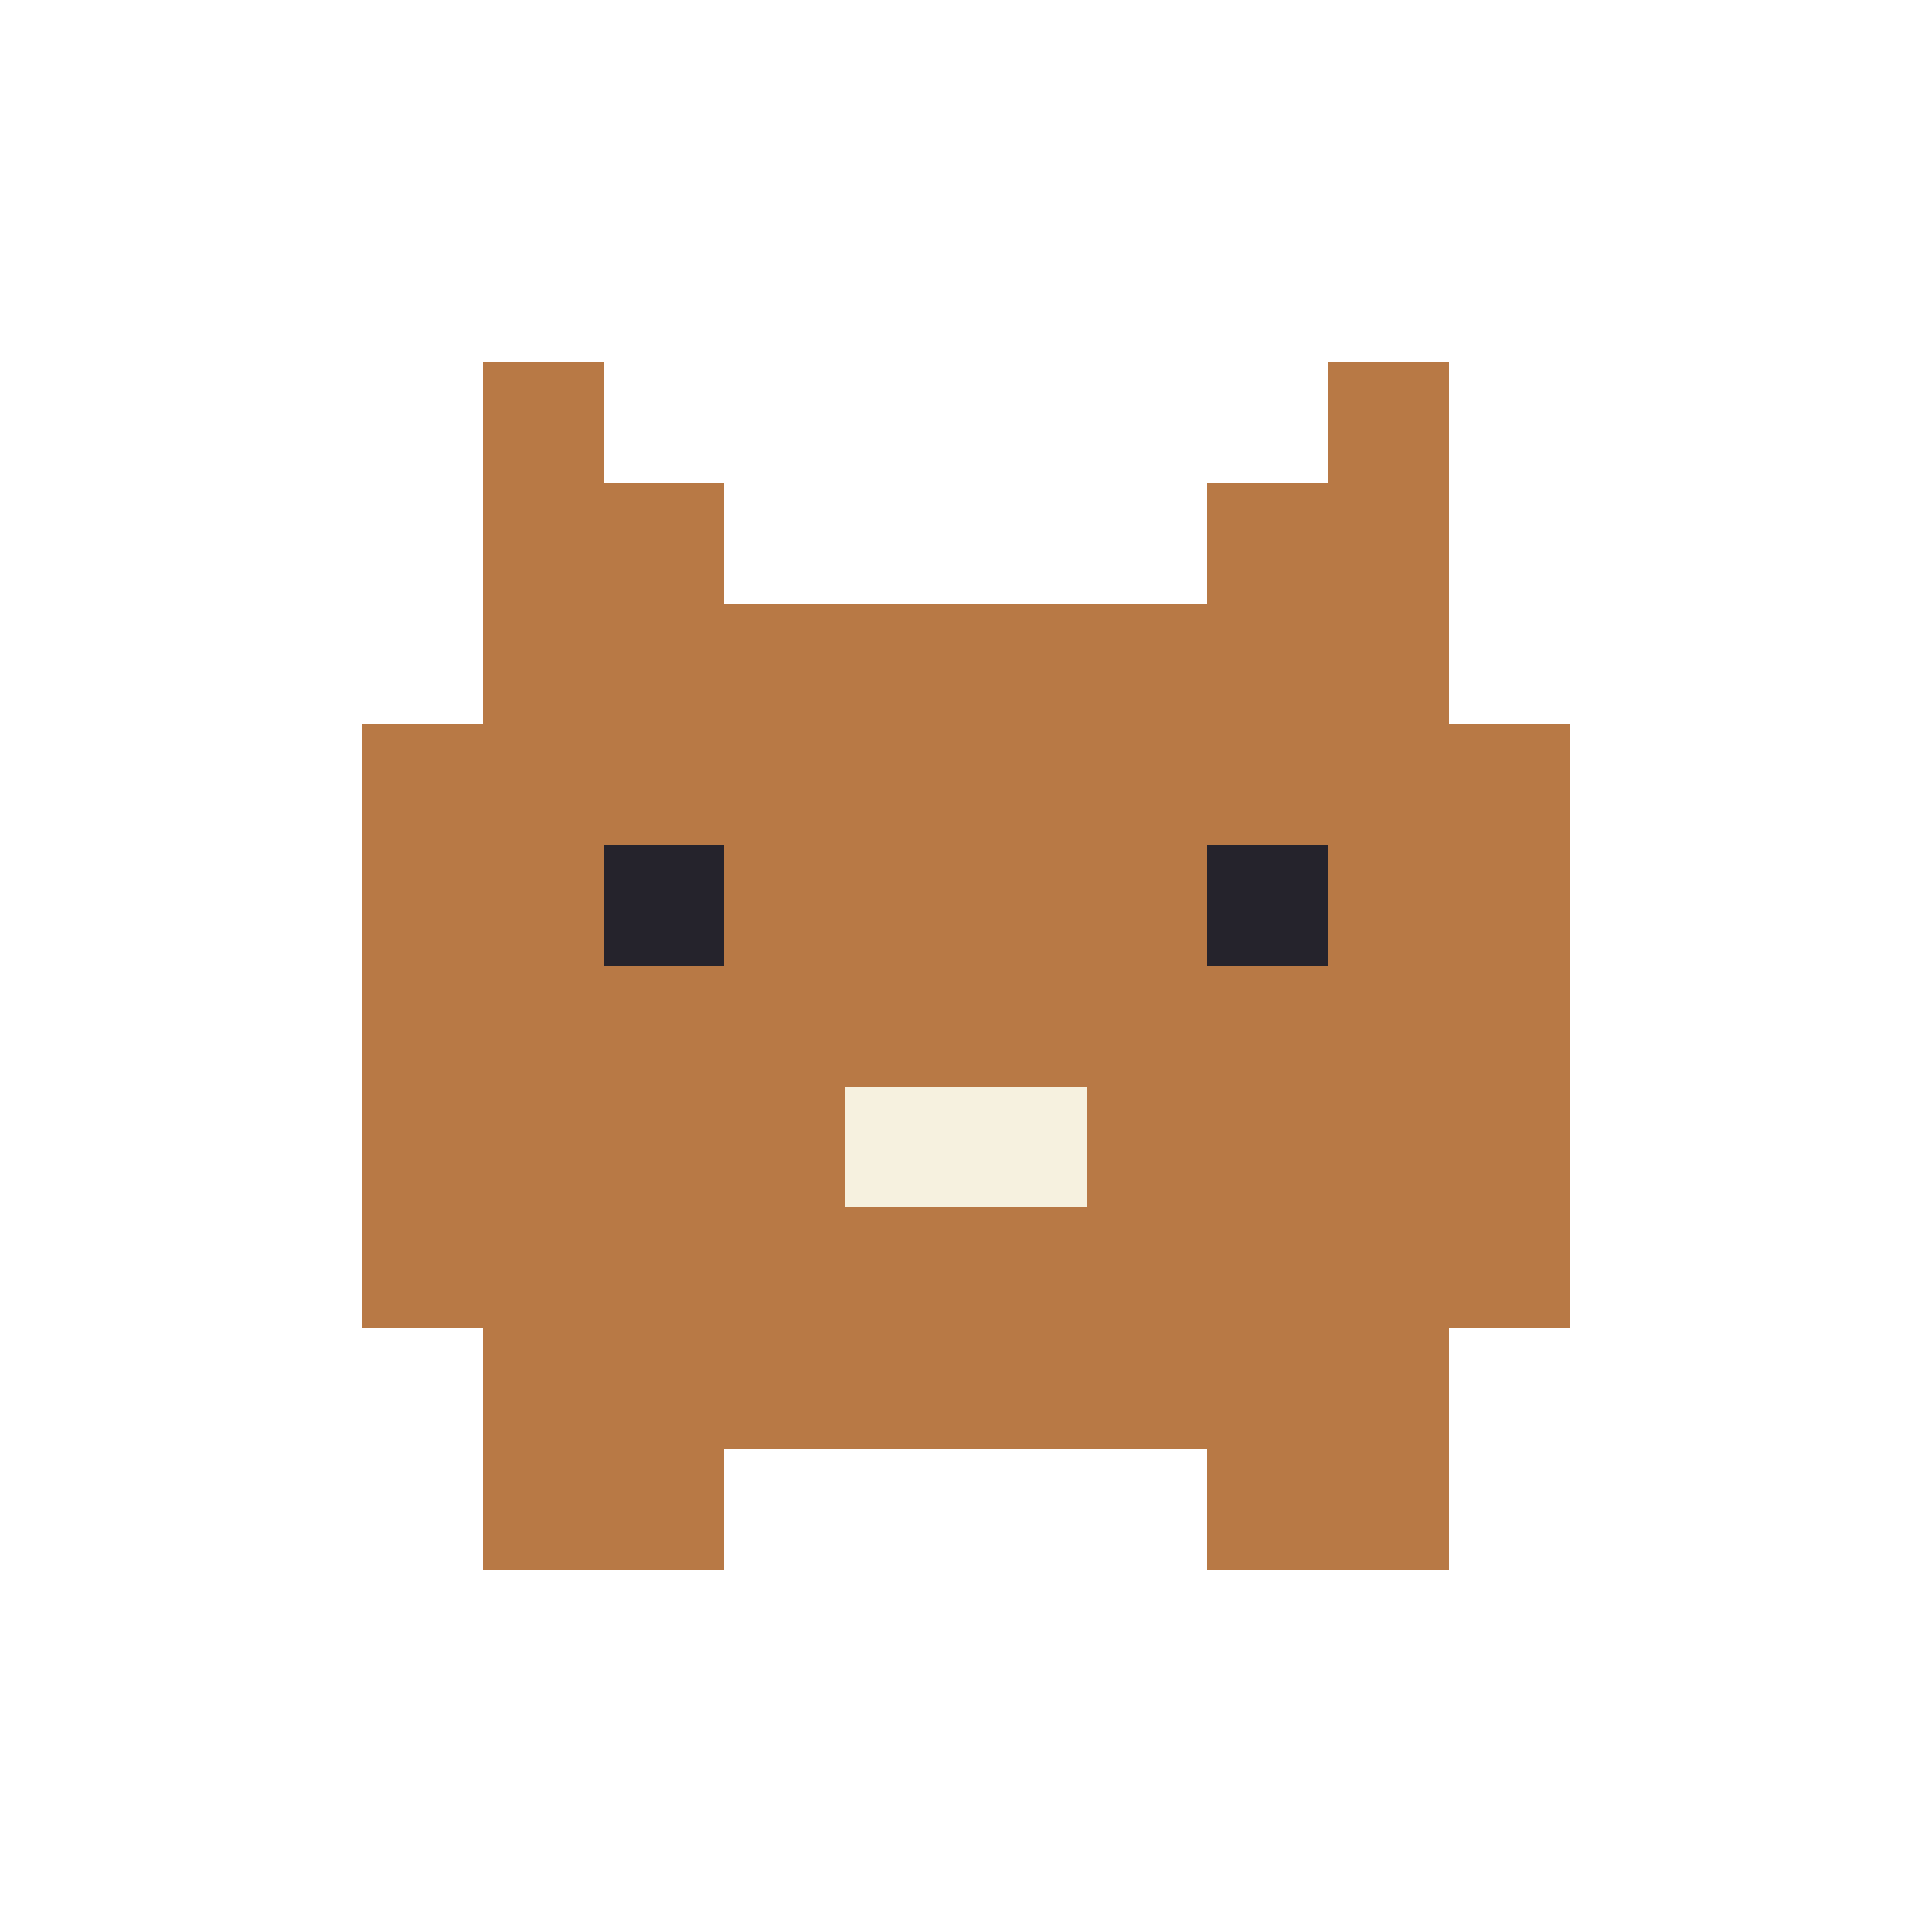
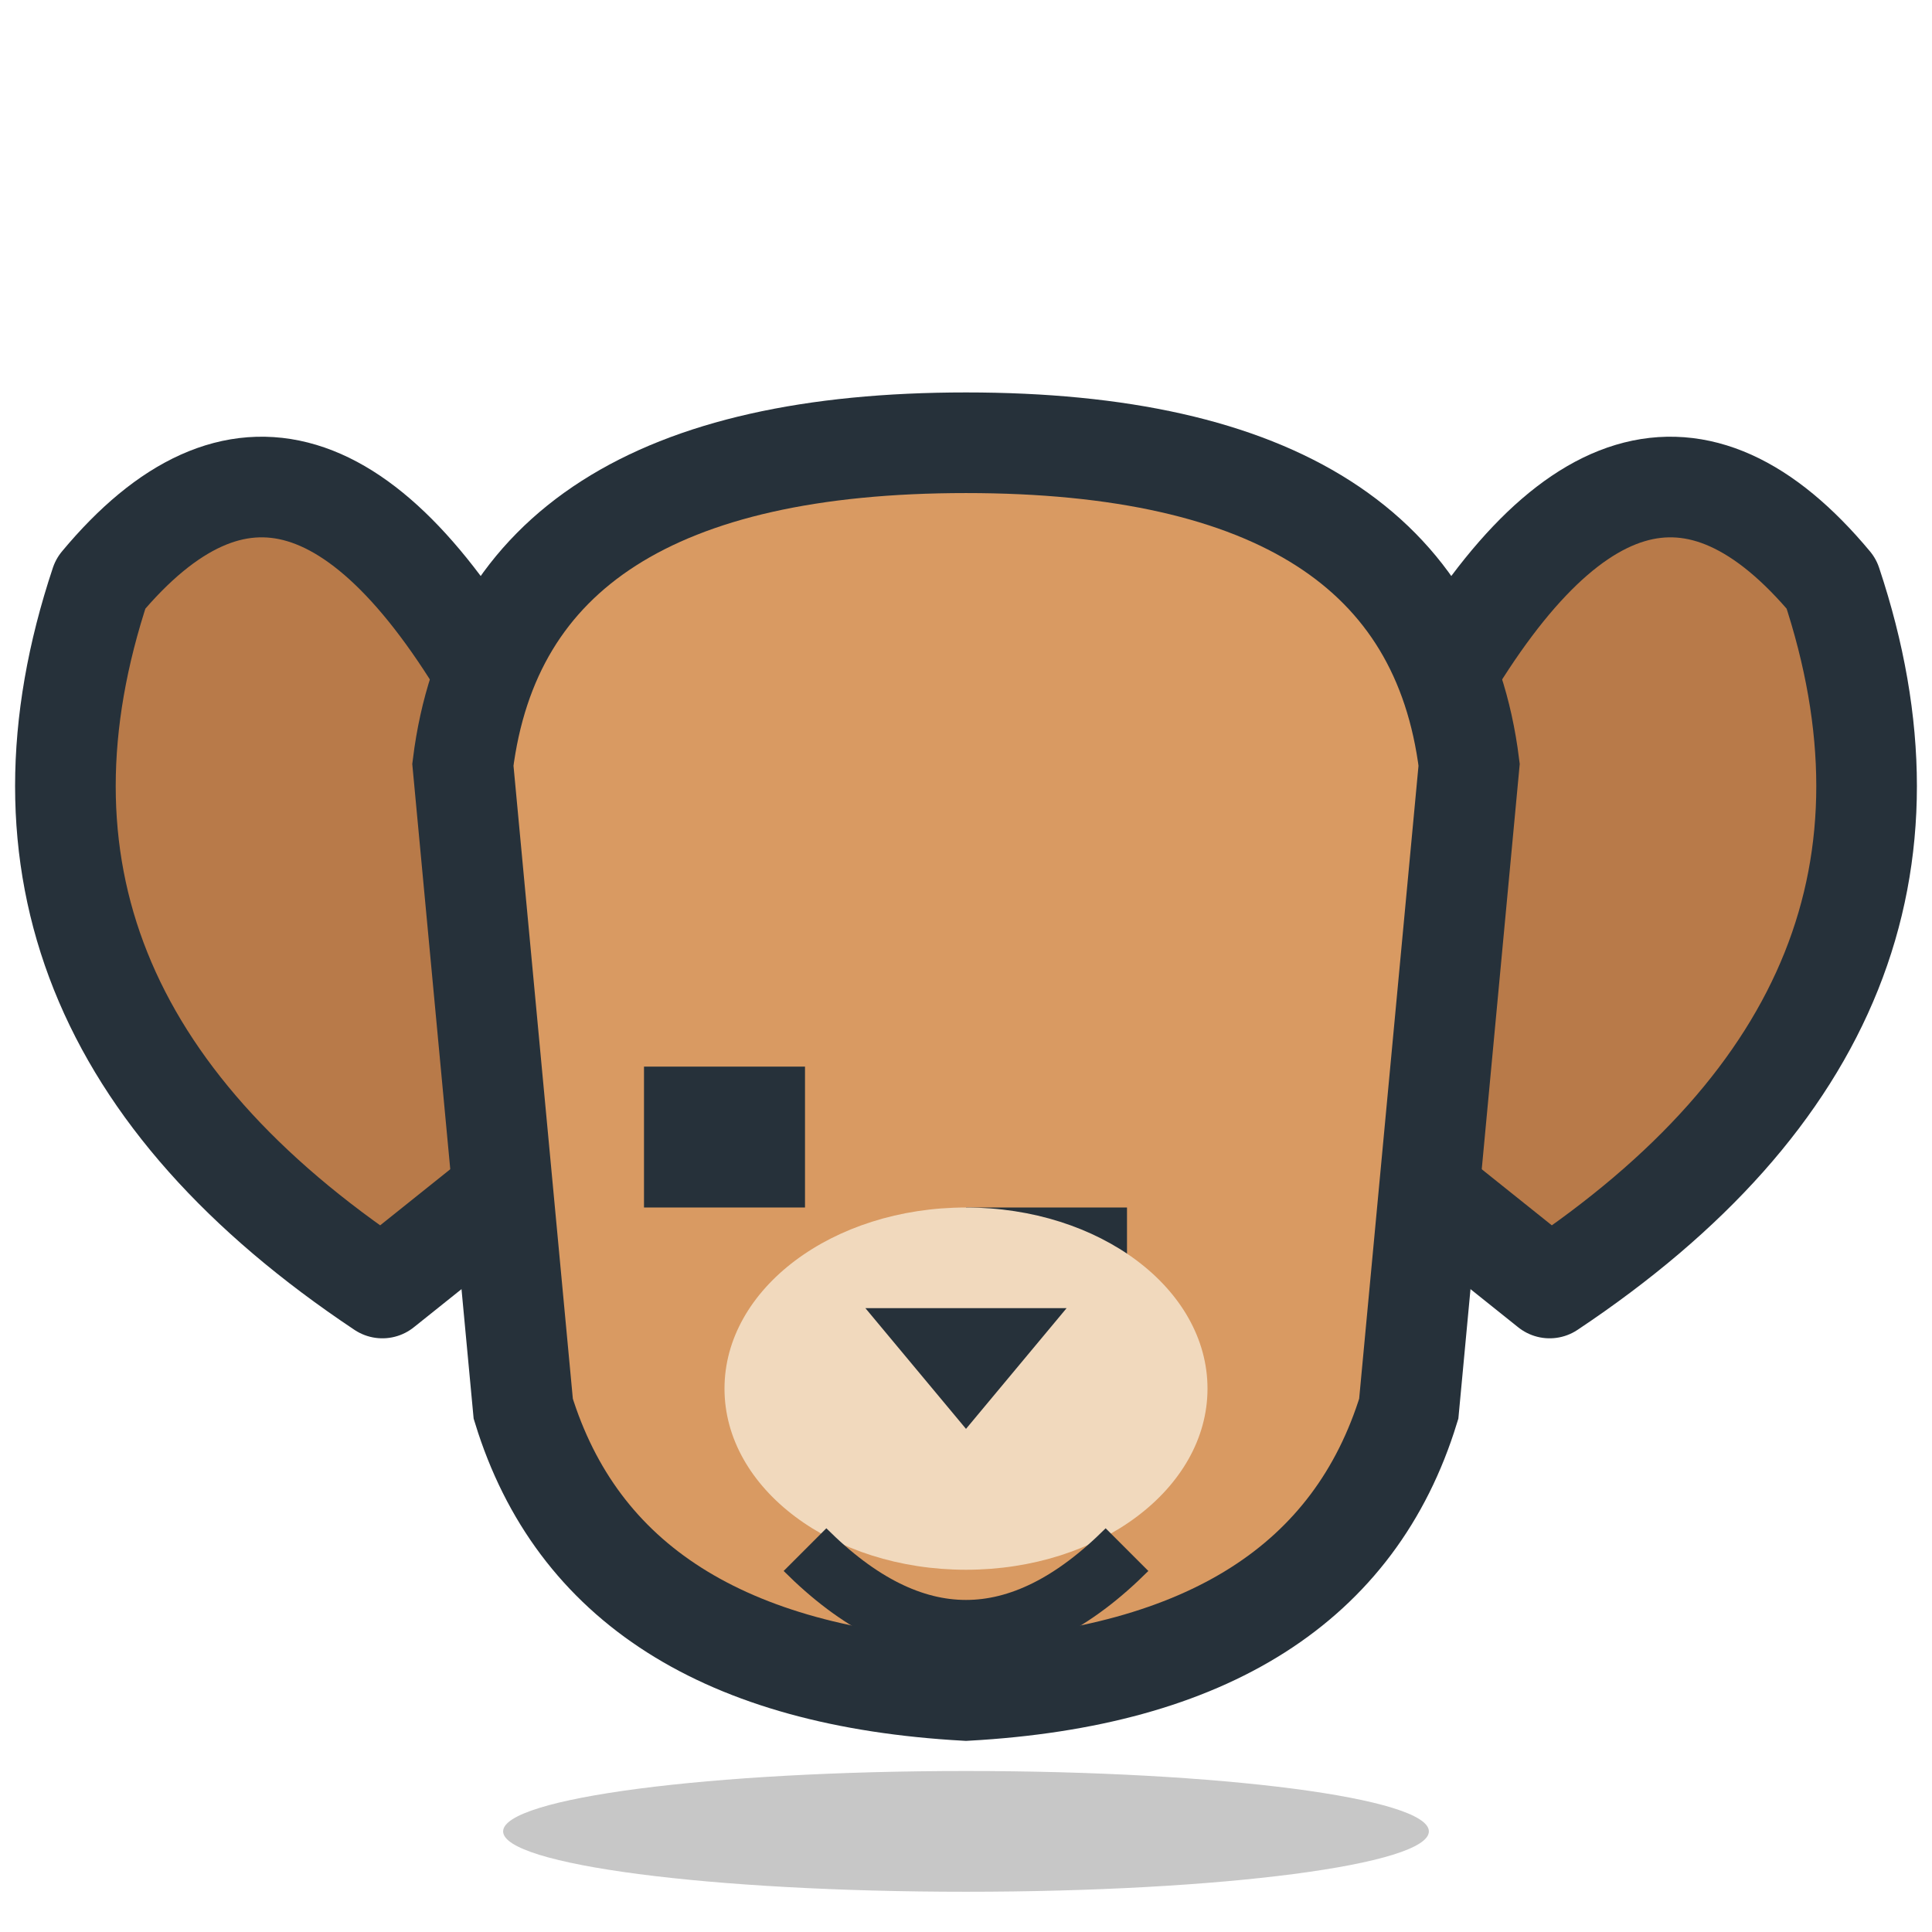
- <svg xmlns="http://www.w3.org/2000/svg" viewBox="0 0 16 16" shape-rendering="crispEdges">
-   <rect x="4" y="3" width="1" height="1" fill="#b87945" />
-   <rect x="11" y="3" width="1" height="1" fill="#b87945" />
-   <rect x="4" y="4" width="1" height="1" fill="#b87945" />
-   <rect x="5" y="4" width="1" height="1" fill="#b87945" />
-   <rect x="10" y="4" width="1" height="1" fill="#b87945" />
-   <rect x="11" y="4" width="1" height="1" fill="#b87945" />
-   <rect x="4" y="5" width="1" height="1" fill="#b87945" />
-   <rect x="5" y="5" width="1" height="1" fill="#b87945" />
-   <rect x="6" y="5" width="1" height="1" fill="#b87945" />
-   <rect x="7" y="5" width="1" height="1" fill="#b87945" />
-   <rect x="8" y="5" width="1" height="1" fill="#b87945" />
-   <rect x="9" y="5" width="1" height="1" fill="#b87945" />
-   <rect x="10" y="5" width="1" height="1" fill="#b87945" />
-   <rect x="11" y="5" width="1" height="1" fill="#b87945" />
-   <rect x="3" y="6" width="1" height="1" fill="#b87945" />
-   <rect x="4" y="6" width="1" height="1" fill="#b87945" />
-   <rect x="5" y="6" width="1" height="1" fill="#b87945" />
-   <rect x="6" y="6" width="1" height="1" fill="#b87945" />
-   <rect x="7" y="6" width="1" height="1" fill="#b87945" />
-   <rect x="8" y="6" width="1" height="1" fill="#b87945" />
-   <rect x="9" y="6" width="1" height="1" fill="#b87945" />
-   <rect x="10" y="6" width="1" height="1" fill="#b87945" />
-   <rect x="11" y="6" width="1" height="1" fill="#b87945" />
-   <rect x="12" y="6" width="1" height="1" fill="#b87945" />
-   <rect x="3" y="7" width="1" height="1" fill="#b87945" />
-   <rect x="4" y="7" width="1" height="1" fill="#b87945" />
-   <rect x="5" y="7" width="1" height="1" fill="#b87945" />
-   <rect x="6" y="7" width="1" height="1" fill="#b87945" />
-   <rect x="7" y="7" width="1" height="1" fill="#b87945" />
-   <rect x="8" y="7" width="1" height="1" fill="#b87945" />
-   <rect x="9" y="7" width="1" height="1" fill="#b87945" />
-   <rect x="10" y="7" width="1" height="1" fill="#b87945" />
-   <rect x="11" y="7" width="1" height="1" fill="#b87945" />
-   <rect x="12" y="7" width="1" height="1" fill="#b87945" />
-   <rect x="3" y="8" width="1" height="1" fill="#b87945" />
-   <rect x="4" y="8" width="1" height="1" fill="#b87945" />
-   <rect x="5" y="8" width="1" height="1" fill="#b87945" />
-   <rect x="6" y="8" width="1" height="1" fill="#b87945" />
-   <rect x="7" y="8" width="1" height="1" fill="#b87945" />
-   <rect x="8" y="8" width="1" height="1" fill="#b87945" />
-   <rect x="9" y="8" width="1" height="1" fill="#b87945" />
-   <rect x="10" y="8" width="1" height="1" fill="#b87945" />
-   <rect x="11" y="8" width="1" height="1" fill="#b87945" />
-   <rect x="12" y="8" width="1" height="1" fill="#b87945" />
-   <rect x="3" y="9" width="1" height="1" fill="#b87945" />
-   <rect x="4" y="9" width="1" height="1" fill="#b87945" />
-   <rect x="5" y="9" width="1" height="1" fill="#b87945" />
-   <rect x="6" y="9" width="1" height="1" fill="#b87945" />
-   <rect x="7" y="9" width="1" height="1" fill="#b87945" />
-   <rect x="8" y="9" width="1" height="1" fill="#b87945" />
-   <rect x="9" y="9" width="1" height="1" fill="#b87945" />
-   <rect x="10" y="9" width="1" height="1" fill="#b87945" />
-   <rect x="11" y="9" width="1" height="1" fill="#b87945" />
-   <rect x="12" y="9" width="1" height="1" fill="#b87945" />
-   <rect x="3" y="10" width="1" height="1" fill="#b87945" />
-   <rect x="4" y="10" width="1" height="1" fill="#b87945" />
-   <rect x="5" y="10" width="1" height="1" fill="#b87945" />
-   <rect x="6" y="10" width="1" height="1" fill="#b87945" />
-   <rect x="7" y="10" width="1" height="1" fill="#b87945" />
-   <rect x="8" y="10" width="1" height="1" fill="#b87945" />
-   <rect x="9" y="10" width="1" height="1" fill="#b87945" />
-   <rect x="10" y="10" width="1" height="1" fill="#b87945" />
-   <rect x="11" y="10" width="1" height="1" fill="#b87945" />
-   <rect x="12" y="10" width="1" height="1" fill="#b87945" />
-   <rect x="4" y="11" width="1" height="1" fill="#b87945" />
-   <rect x="5" y="11" width="1" height="1" fill="#b87945" />
-   <rect x="6" y="11" width="1" height="1" fill="#b87945" />
-   <rect x="7" y="11" width="1" height="1" fill="#b87945" />
-   <rect x="8" y="11" width="1" height="1" fill="#b87945" />
-   <rect x="9" y="11" width="1" height="1" fill="#b87945" />
-   <rect x="10" y="11" width="1" height="1" fill="#b87945" />
-   <rect x="11" y="11" width="1" height="1" fill="#b87945" />
-   <rect x="4" y="12" width="1" height="1" fill="#b87945" />
-   <rect x="5" y="12" width="1" height="1" fill="#b87945" />
-   <rect x="10" y="12" width="1" height="1" fill="#b87945" />
-   <rect x="11" y="12" width="1" height="1" fill="#b87945" />
-   <rect x="5" y="7" width="1" height="1" fill="#25232c" />
-   <rect x="10" y="7" width="1" height="1" fill="#25232c" />
-   <rect x="7" y="9" width="2" height="1" fill="#f6f1df" />
+ <svg xmlns="http://www.w3.org/2000/svg" viewBox="0 0 96 96" role="img" aria-label="dog companion">
+   <ellipse cx="48" cy="91" rx="23" ry="3" fill="#000" opacity=".22" />
+   <g>
+     <path d="M25 35Q15 17 5 29q-7 21 14 35l10-8M71 35Q81 17 91 29q7 21-14 35L67 56" fill="#b87a49" stroke="#26313a" stroke-width="5" stroke-linejoin="round" />
+     <path d="M23 38Q25 22 48 22t25 16l-3 32Q66 83 48 84 30 83 26 70Z" fill="#d99a62" stroke="#26313a" stroke-width="5" />
+     <path d="M32 53h8v7h-8m16 0h8v7h-8" fill="#26313a" />
+     <ellipse cx="48" cy="69" rx="12" ry="9" fill="#f1d9bd" />
+     <path d="M43 65h10l-5 6z" fill="#26313a" />
+     <path d="M40 77q8 8 16 0" stroke="#26313a" stroke-width="3" fill="none" />
+   </g>
</svg>
